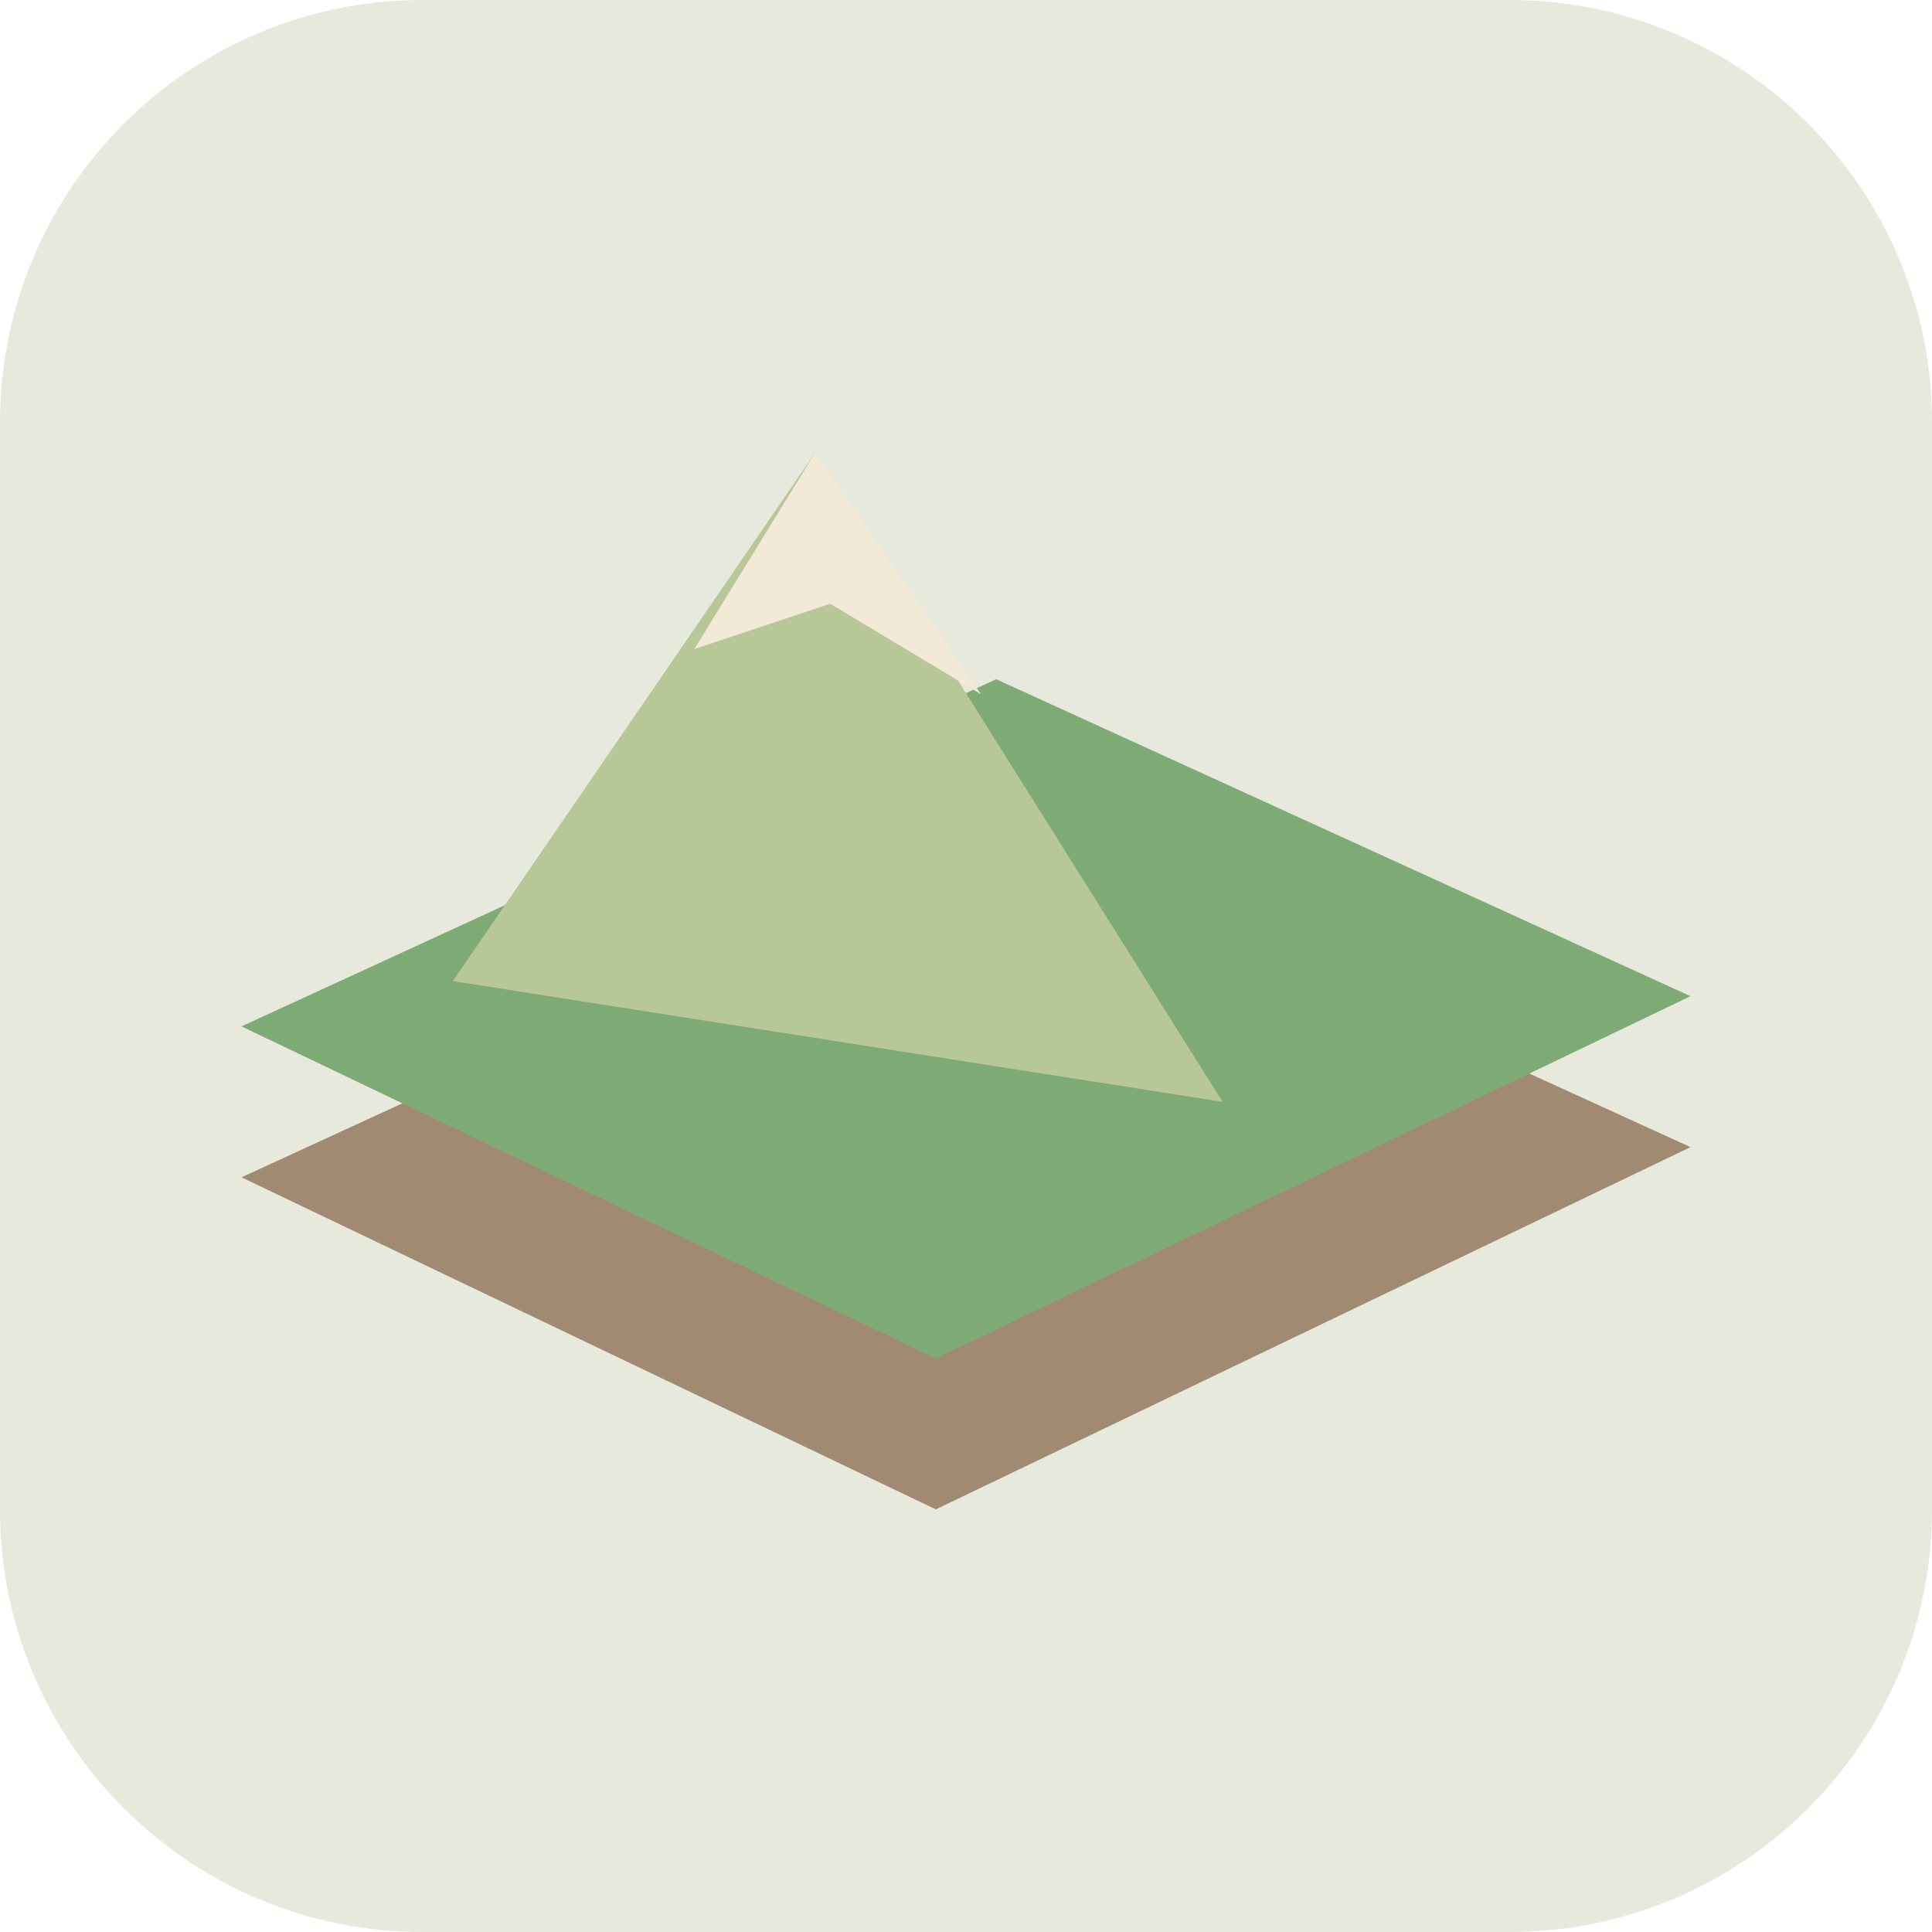
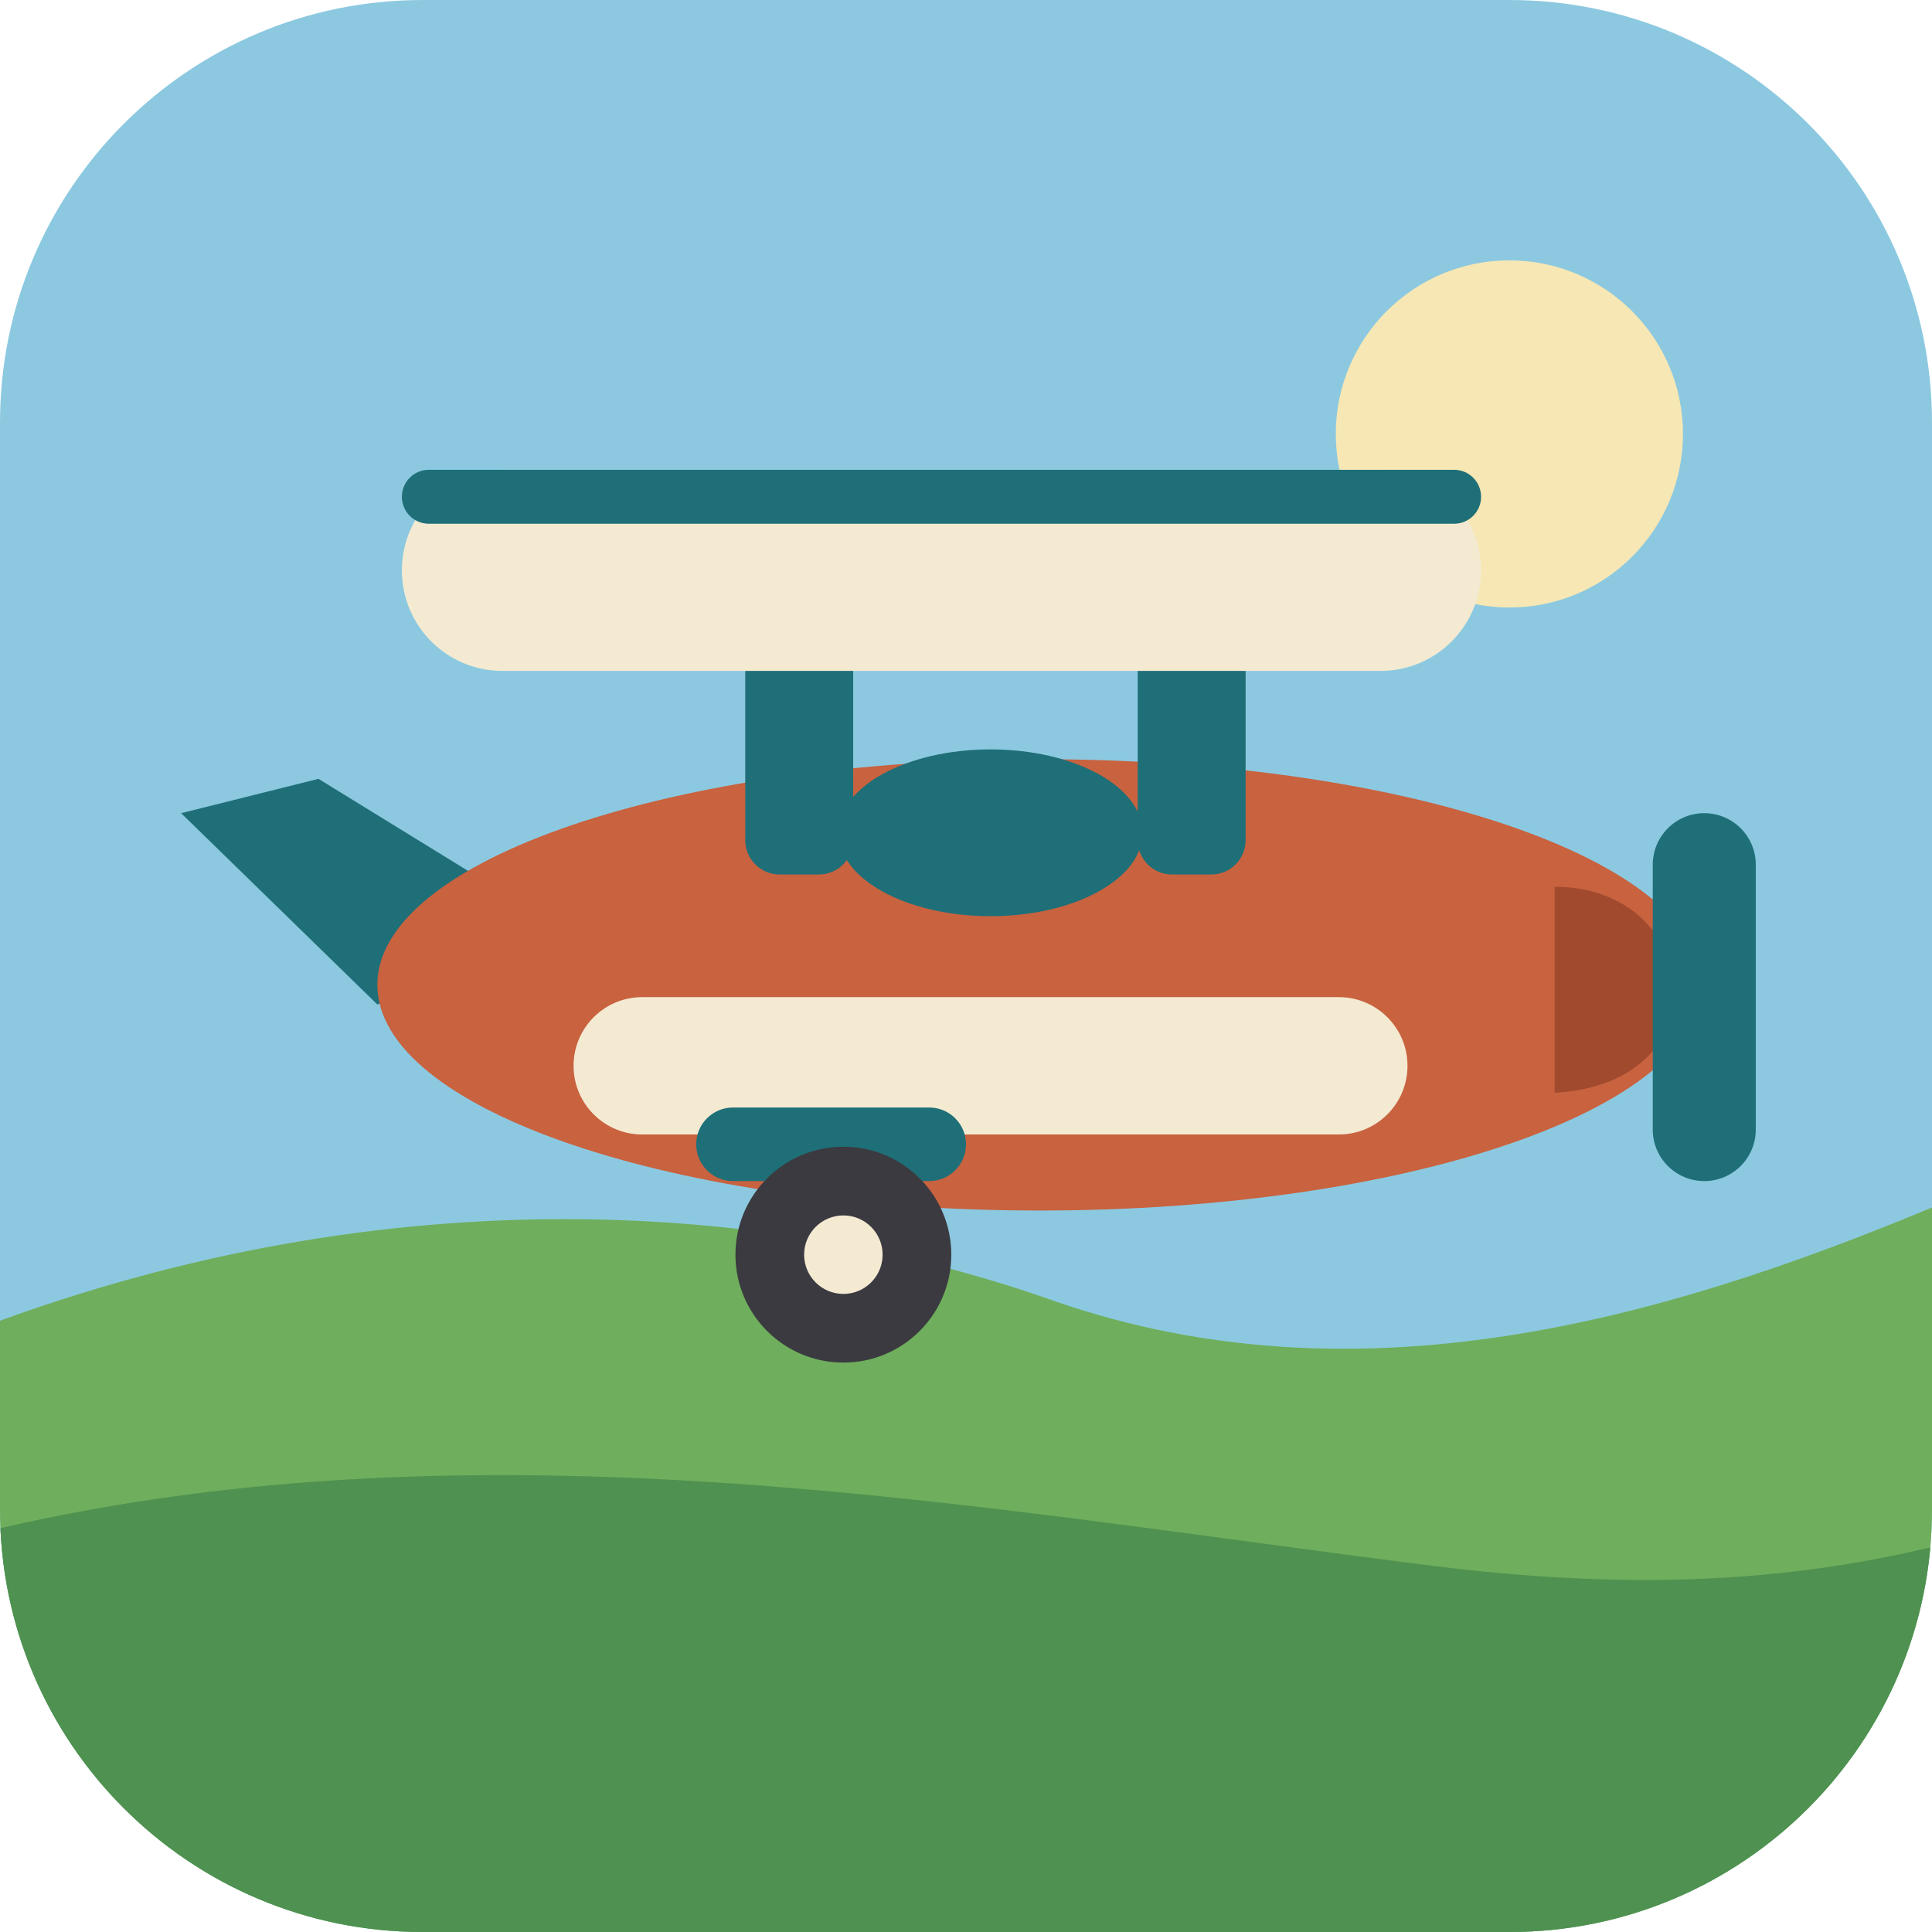
- <svg xmlns="http://www.w3.org/2000/svg" width="128" height="128" viewBox="0 0 128 128">
-   <rect width="128" height="128" rx="28" fill="#e7e9dc" />
-   <path d="M16 78 62 100 112 76 66 55Z" fill="#a18a72" />
-   <path d="M16 68 62 90 112 66 66 45Z" fill="#7eaa75" />
-   <path d="m30 65 24-35 27 43" fill="#b7c797" />
-   <path d="m54 30-8 13 9-3 10 6Z" fill="#f2ead7" />
+ <svg xmlns="http://www.w3.org/2000/svg" width="1024" height="1024" viewBox="0 0 1024 1024">
+   <defs>
+     <clipPath id="c">
+       <rect width="1024" height="1024" rx="224" />
+     </clipPath>
+   </defs>
+   <g clip-path="url(#c)">
+     <rect width="1024" height="1024" fill="#8cc9e0" />
+     <circle cx="800" cy="230" r="92" fill="#f6e7b4" />
+     <path d="M0 700 C220 620 420 640 560 690 C720 745 880 700 1024 640 V1024 H0Z" fill="#6fae5c" />
+     <path d="M0 810 C260 750 520 800 760 830 C880 845 960 835 1024 820 V1024 H0Z" fill="#4f9150" />
+     <g transform="translate(512 470) scale(1.3) translate(-490 -500)">
+       <path d="M250 548 L170 470 L226 456 L330 520Z" fill="#1f6f78" />
+       <ellipse cx="520" cy="540" rx="270" ry="92" fill="#c8623f" />
+       <path d="M730 500 C790 500 800 580 730 584Z" fill="#a14a2e" />
+       <rect x="770" y="470" width="42" height="150" rx="21" fill="#1f6f78" />
+       <ellipse cx="500" cy="478" rx="62" ry="34" fill="#1f6f78" />
+       <rect x="400" y="395" width="44" height="100" rx="14" fill="#1f6f78" />
+       <rect x="560" y="395" width="44" height="100" rx="14" fill="#1f6f78" />
+       <rect x="260" y="330" width="440" height="82" rx="41" fill="#f4ead2" />
+       <rect x="260" y="330" width="440" height="22" rx="11" fill="#1f6f78" />
+       <rect x="330" y="545" width="340" height="56" rx="28" fill="#f4ead2" />
+       <rect x="380" y="590" width="110" height="30" rx="15" fill="#1f6f78" />
+       <circle cx="440" cy="650" r="44" fill="#3a3a40" />
+       <circle cx="440" cy="650" r="16" fill="#f4ead2" />
+     </g>
+   </g>
</svg>
